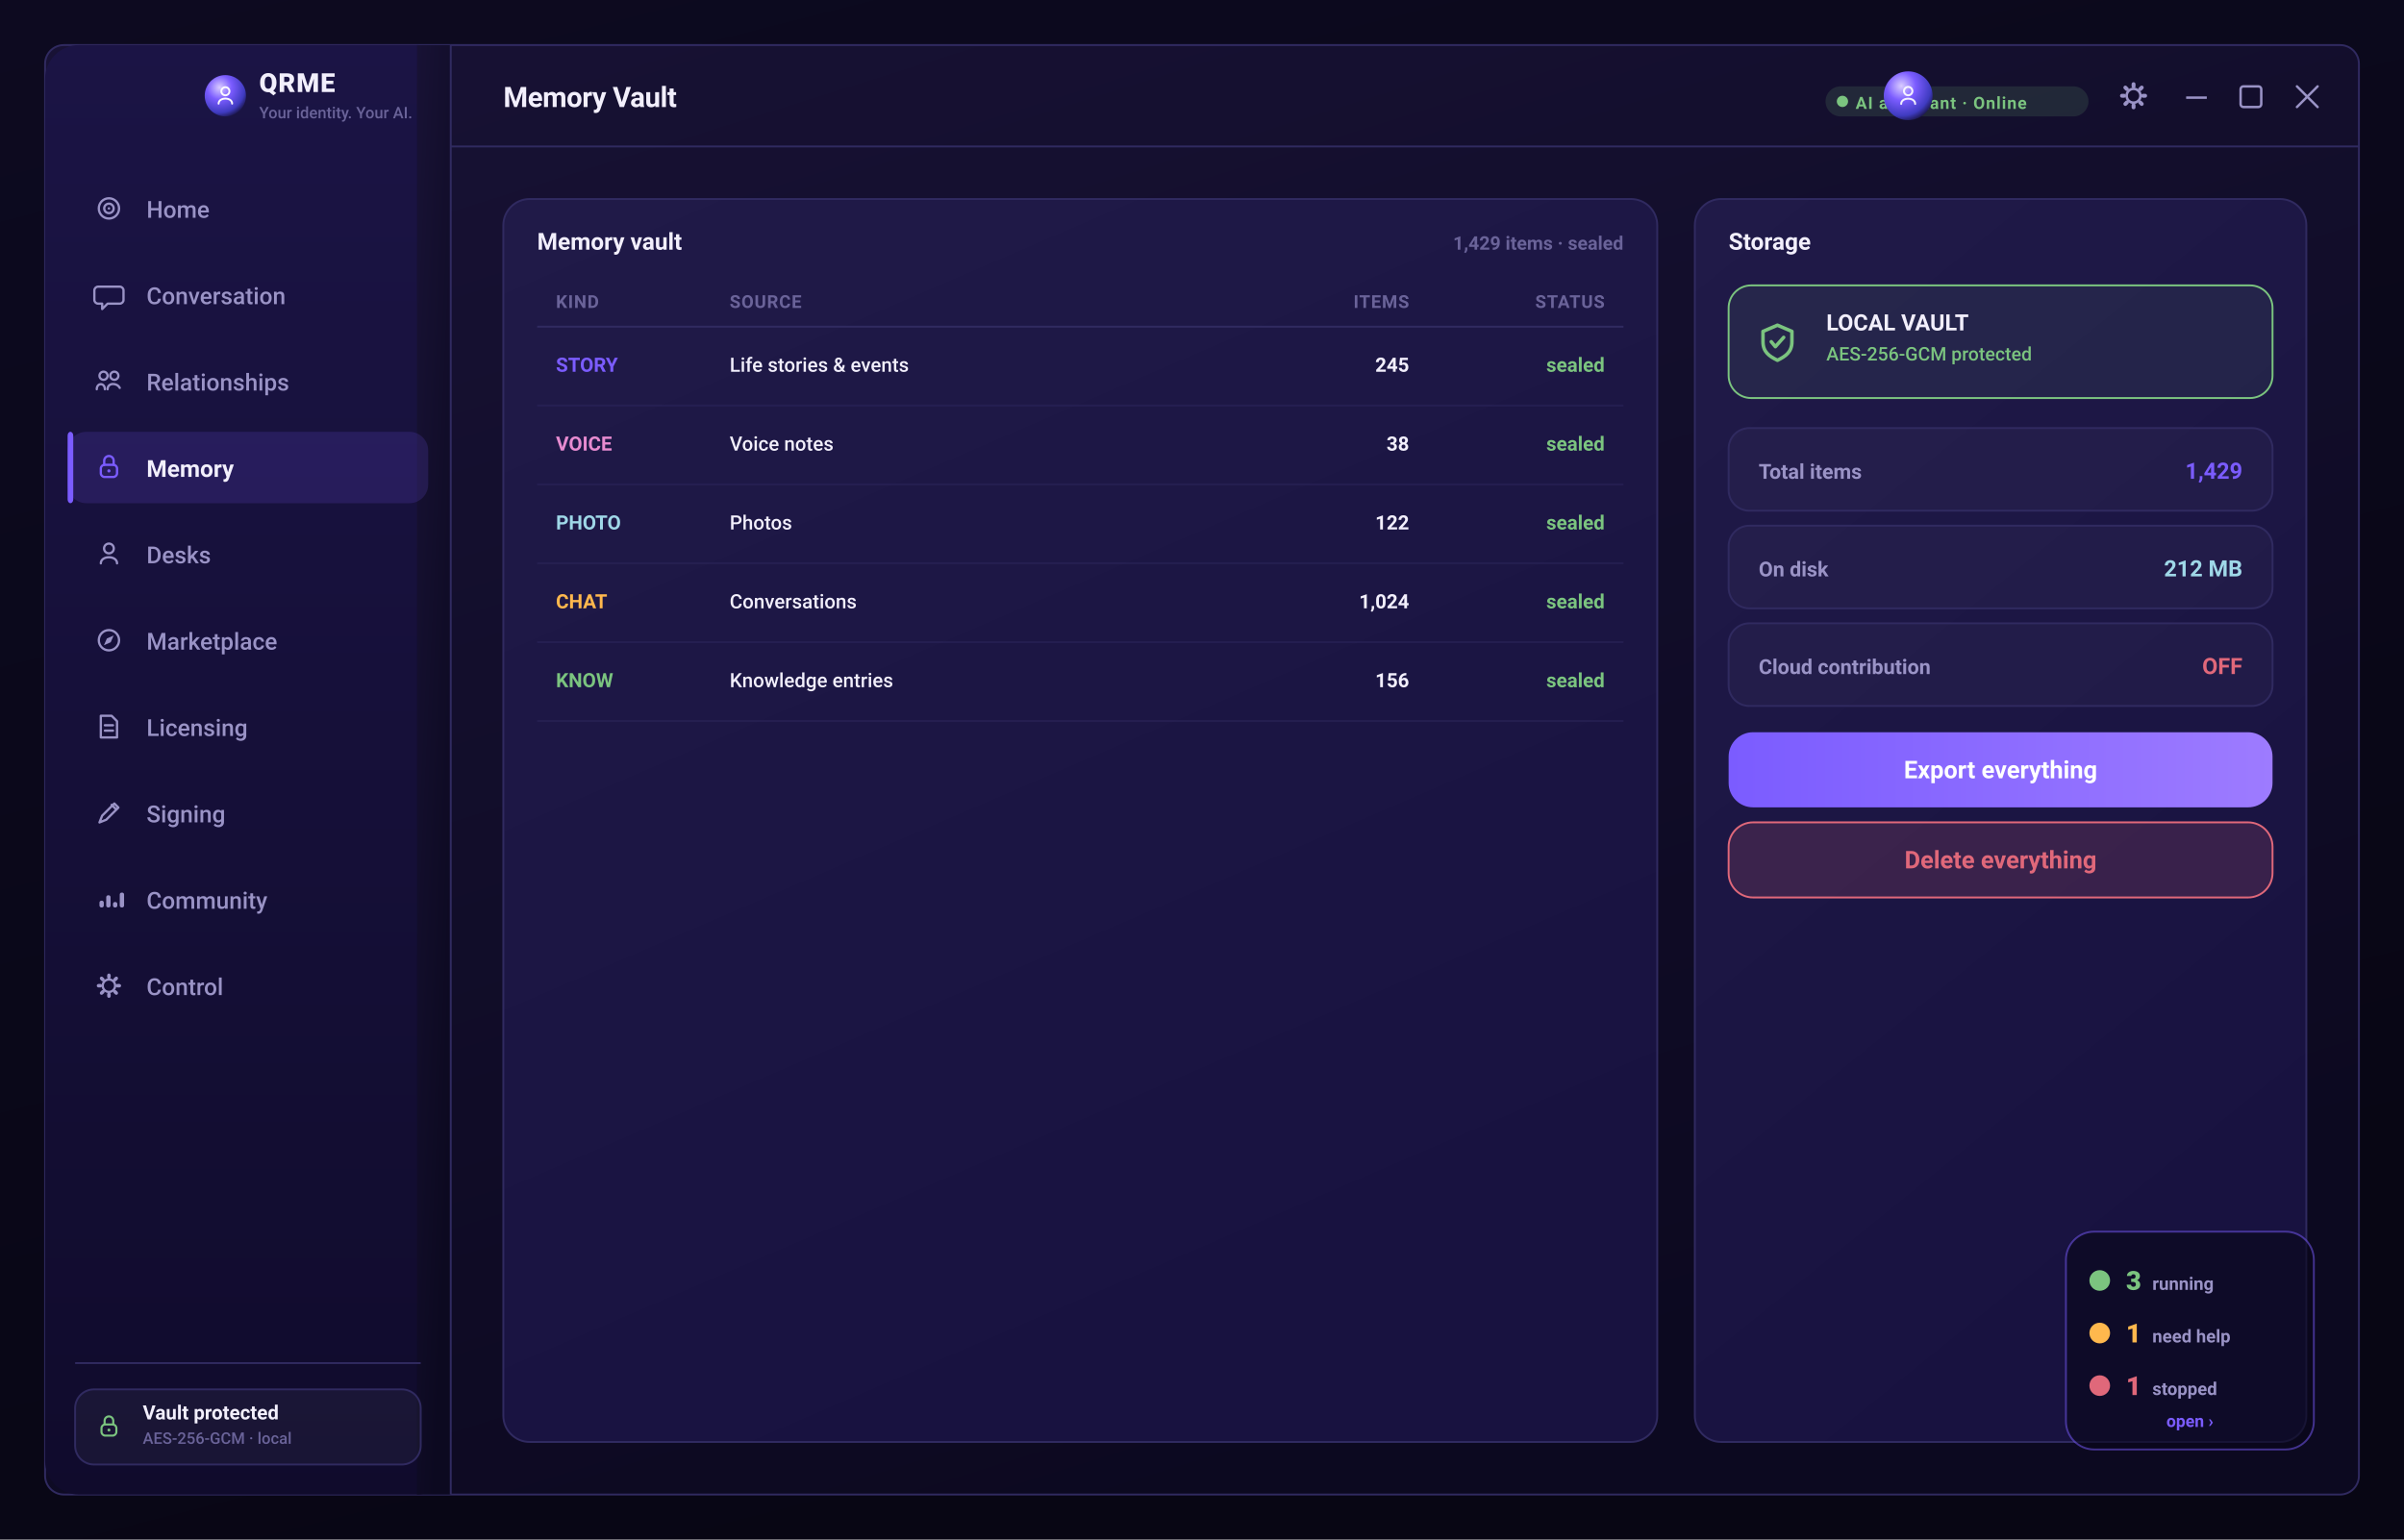
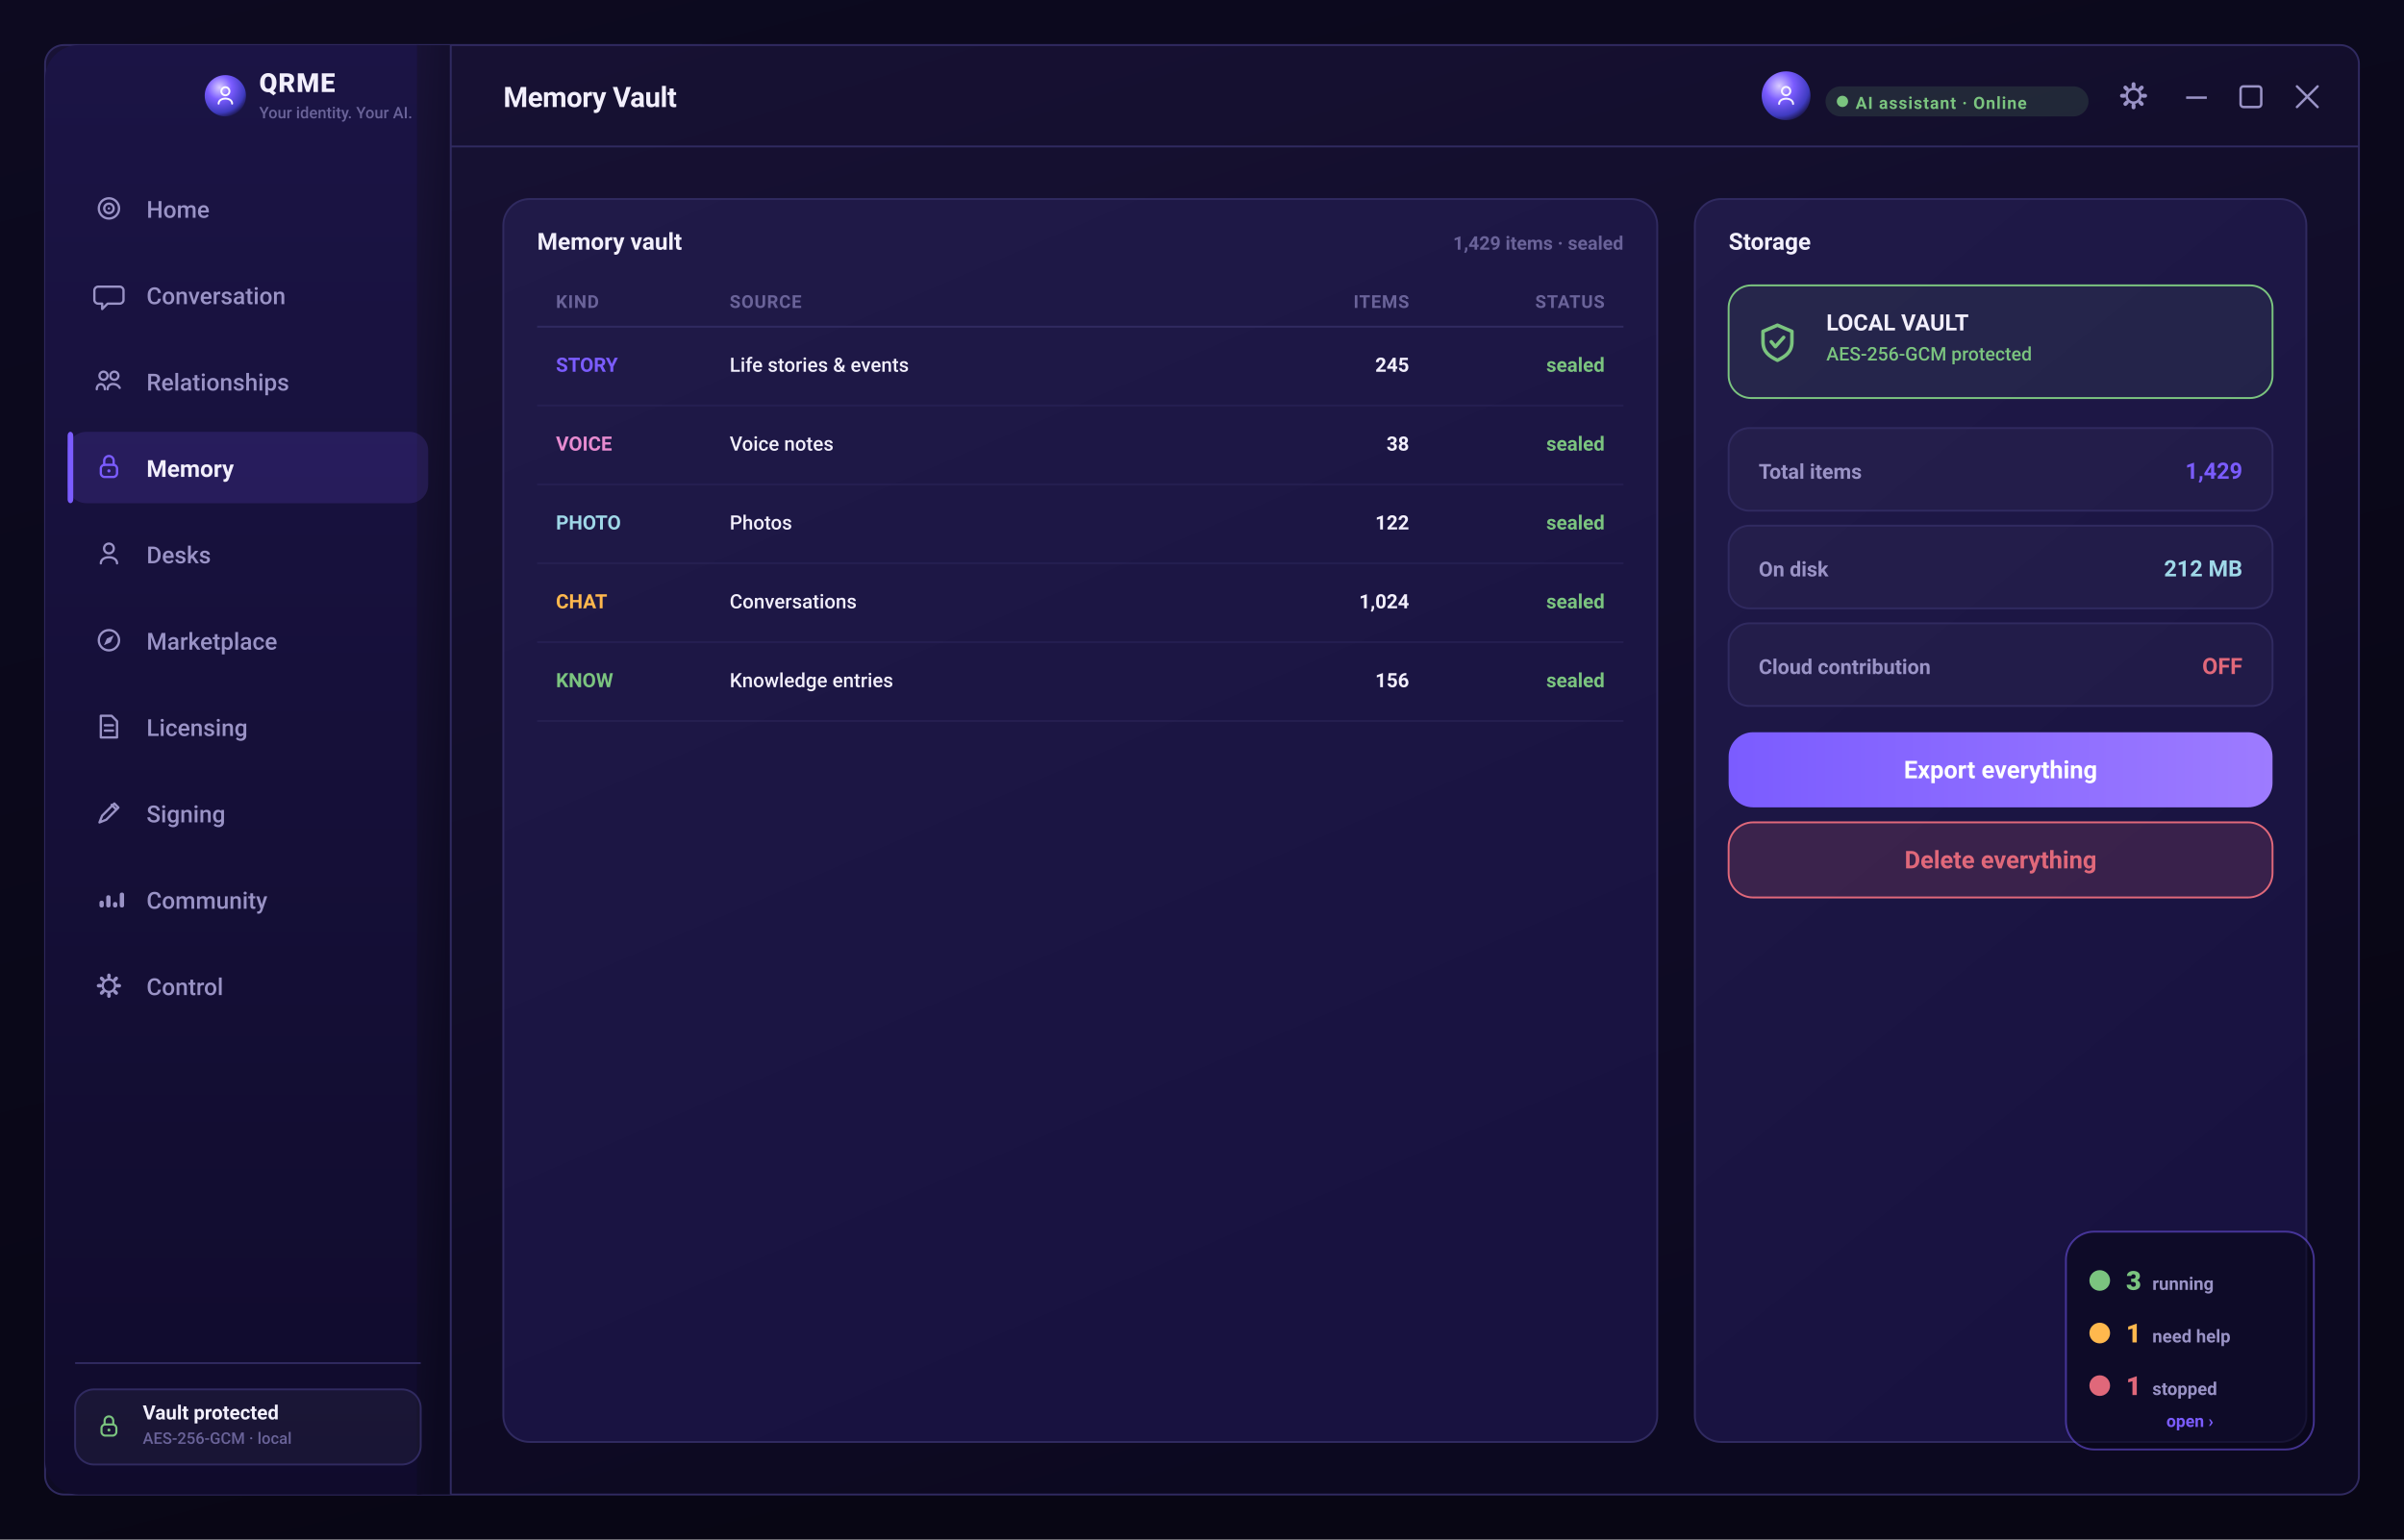
<svg xmlns="http://www.w3.org/2000/svg" width="1280" height="820" viewBox="0 0 1280 820" role="img" aria-label="QRME — Memory Vault">
  <defs>
    <linearGradient id="gPage" x1="0" y1="0" x2="0.4" y2="1">
      <stop offset="0" stop-color="#0d0a20" />
      <stop offset="1" stop-color="#080614" />
    </linearGradient>
    <linearGradient id="gScr" x1="0" y1="0" x2="0.5" y2="1">
      <stop offset="0" stop-color="#181235" />
      <stop offset="1" stop-color="#0c0920" />
    </linearGradient>
    <linearGradient id="gSide" x1="0" y1="0" x2="0" y2="1">
      <stop offset="0" stop-color="#1b1445" />
      <stop offset="1" stop-color="#100b2c" />
    </linearGradient>
    <linearGradient id="gCard" x1="0" y1="0" x2="0.4" y2="1">
      <stop offset="0" stop-color="#201a48" />
      <stop offset="1" stop-color="#181240" />
    </linearGradient>
    <linearGradient id="gBrand" x1="0" y1="0" x2="1" y2="0">
      <stop offset="0" stop-color="#7b5cff" />
      <stop offset="1" stop-color="#9d7bff" />
    </linearGradient>
    <linearGradient id="gAmber" x1="0" y1="0" x2="1" y2="0">
      <stop offset="0" stop-color="#ffb84d" />
      <stop offset="1" stop-color="#ffd27a" />
    </linearGradient>
    <radialGradient id="orb" cx="36%" cy="30%" r="78%">
      <stop offset="0" stop-color="#d9ccff" />
      <stop offset="38%" stop-color="#7b5cff" />
      <stop offset="78%" stop-color="#3f3bc0" />
      <stop offset="100%" stop-color="#140f34" />
    </radialGradient>
  </defs>
  <rect x="0.0" y="0.0" width="1280.0" height="820.0" rx="0" fill="url(#gPage)" />
  <rect x="24" y="24" width="1232" height="772" rx="10" fill="url(#gScr)" stroke="#302a60" stroke-width="1" />
  <rect x="24.0" y="24.0" width="216.0" height="772.0" rx="18" fill="url(#gSide)" />
  <rect x="222.0" y="24.0" width="18.0" height="772.0" rx="0" fill="url(#gScr)" />
  <line x1="240" y1="24" x2="240" y2="796" stroke="#302a60" stroke-width="1" />
  <line x1="240" y1="78" x2="1256" y2="78" stroke="#302a60" stroke-width="1" />
  <line x1="1164" y1="52" x2="1175" y2="52" stroke="#9a93c6" stroke-width="1.3" />
  <rect x="1193.0" y="46.0" width="11.0" height="11.0" rx="1.5" fill="none" stroke="#9a93c6" stroke-width="1.3" />
  <path d="M1223 46 l11 11 M1234 46 l-11 11" stroke="#9a93c6" stroke-width="1.3" stroke-linecap="round" />
  <circle cx="120" cy="51" r="11" fill="url(#orb)" />
  <circle cx="120" cy="48.6" r="2.16" fill="none" stroke="rgba(255,255,255,0.95)" stroke-width="1.02" stroke-linecap="round" stroke-linejoin="round" />
  <path d="M116.4 55.2 c0 -3.6 7.2 -3.6 7.2 0" fill="none" stroke="rgba(255,255,255,0.95)" stroke-width="1.02" stroke-linecap="round" stroke-linejoin="round" />
  <text x="138.0" y="49.0" font-family="-apple-system,BlinkMacSystemFont,'SF Pro Display','SF Pro Text','Segoe UI',Roboto,system-ui,sans-serif" font-size="14" font-weight="800" fill="#f2effc" text-anchor="start" letter-spacing="0.5">QRME</text>
  <text x="138.0" y="63.0" font-family="-apple-system,BlinkMacSystemFont,'SF Pro Display','SF Pro Text','Segoe UI',Roboto,system-ui,sans-serif" font-size="8.5" font-weight="500" fill="#6a6399" text-anchor="start">Your identity. Your AI.</text>
  <text x="268.0" y="57.0" font-family="-apple-system,BlinkMacSystemFont,'SF Pro Display','SF Pro Text','Segoe UI',Roboto,system-ui,sans-serif" font-size="15" font-weight="700" fill="#f2effc" text-anchor="start" letter-spacing="-0.2">Memory Vault</text>
  <rect x="1134.96" y="43.8" width="2.08" height="3.2" rx="1" transform="rotate(0 1136 51)" fill="#9a93c6" />
  <rect x="1134.96" y="43.8" width="2.08" height="3.2" rx="1" transform="rotate(45 1136 51)" fill="#9a93c6" />
  <rect x="1134.96" y="43.8" width="2.08" height="3.2" rx="1" transform="rotate(90 1136 51)" fill="#9a93c6" />
  <rect x="1134.96" y="43.8" width="2.08" height="3.2" rx="1" transform="rotate(135 1136 51)" fill="#9a93c6" />
  <rect x="1134.96" y="43.8" width="2.08" height="3.2" rx="1" transform="rotate(180 1136 51)" fill="#9a93c6" />
  <rect x="1134.96" y="43.8" width="2.08" height="3.2" rx="1" transform="rotate(225 1136 51)" fill="#9a93c6" />
  <rect x="1134.96" y="43.8" width="2.08" height="3.2" rx="1" transform="rotate(270 1136 51)" fill="#9a93c6" />
  <rect x="1134.96" y="43.8" width="2.08" height="3.2" rx="1" transform="rotate(315 1136 51)" fill="#9a93c6" />
  <circle cx="1136" cy="51" r="3.68" fill="none" stroke="#9a93c6" stroke-width="1.36" stroke-linecap="round" stroke-linejoin="round" />
  <rect x="972.0" y="46.0" width="140.0" height="16.0" rx="8" fill="rgba(123,196,127,0.14)" />
  <circle cx="981.0" cy="54" r="3" fill="#7bc47f" />
  <text x="988.0" y="58.0" font-family="-apple-system,BlinkMacSystemFont,'SF Pro Display','SF Pro Text','Segoe UI',Roboto,system-ui,sans-serif" font-size="9" font-weight="700" fill="#7bc47f" text-anchor="start" letter-spacing="0.5">AI assistant · Online</text>
-   <circle cx="1016" cy="51" r="13" fill="url(#orb)" />
-   <circle cx="1016" cy="48.52" r="2.232" fill="none" stroke="rgba(255,255,255,0.9)" stroke-width="1.05" stroke-linecap="round" stroke-linejoin="round" />
-   <path d="M1012.28 55.34 c0 -3.72 7.44 -3.72 7.44 0" fill="none" stroke="rgba(255,255,255,0.9)" stroke-width="1.05" stroke-linecap="round" stroke-linejoin="round" />
+   <circle cx="951.0" cy="51" r="13" fill="url(#orb)" />
+   <circle cx="951.0" cy="48.52" r="2.232" fill="none" stroke="rgba(255,255,255,0.9)" stroke-width="1.05" stroke-linecap="round" stroke-linejoin="round" />
+   <path d="M947.28 55.34 c0 -3.72 7.44 -3.72 7.44 0" fill="none" stroke="rgba(255,255,255,0.9)" stroke-width="1.05" stroke-linecap="round" stroke-linejoin="round" />
  <circle cx="58" cy="111" r="5.4" fill="none" stroke="#9a93c6" stroke-width="1.22" stroke-linecap="round" stroke-linejoin="round" />
  <circle cx="58" cy="111" r="2.52" fill="none" stroke="#9a93c6" stroke-width="1.22" stroke-linecap="round" stroke-linejoin="round" />
  <circle cx="58" cy="111" r="0.648" fill="#9a93c6" />
  <text x="78.0" y="116.0" font-family="-apple-system,BlinkMacSystemFont,'SF Pro Display','SF Pro Text','Segoe UI',Roboto,system-ui,sans-serif" font-size="12.5" font-weight="500" fill="#9a93c6" text-anchor="start">Home</text>
  <path d="M52.24 152.68 h11.52 a2 2 0 0 1 2 2 v5.04 a2 2 0 0 1 -2 2 h-6.48 l-2.88 2.88 v-2.88 h-2.16 a2 2 0 0 1 -2 -2 v-5.04 a2 2 0 0 1 2 -2 Z" fill="none" stroke="#9a93c6" stroke-width="1.22" stroke-linecap="round" stroke-linejoin="round" />
  <text x="78.0" y="162.0" font-family="-apple-system,BlinkMacSystemFont,'SF Pro Display','SF Pro Text','Segoe UI',Roboto,system-ui,sans-serif" font-size="12.5" font-weight="500" fill="#9a93c6" text-anchor="start">Conversation</text>
  <circle cx="55.12" cy="200.12" r="2.16" fill="none" stroke="#9a93c6" stroke-width="1.22" stroke-linecap="round" stroke-linejoin="round" />
  <circle cx="60.88" cy="200.12" r="2.16" fill="none" stroke="#9a93c6" stroke-width="1.22" stroke-linecap="round" stroke-linejoin="round" />
  <path d="M51.52 207.32 c0 -3.6 4.32 -3.6 4.32 0 M57.28 207.32 c0 -3.6 5.04 -3.6 6.48 -0.72" fill="none" stroke="#9a93c6" stroke-width="1.22" stroke-linecap="round" stroke-linejoin="round" />
  <text x="78.0" y="208.0" font-family="-apple-system,BlinkMacSystemFont,'SF Pro Display','SF Pro Text','Segoe UI',Roboto,system-ui,sans-serif" font-size="12.5" font-weight="500" fill="#9a93c6" text-anchor="start">Relationships</text>
  <rect x="36.0" y="230.0" width="192.0" height="38.0" rx="10" fill="rgba(123,92,255,0.16)" />
  <rect x="36.0" y="230.0" width="3.0" height="38.0" rx="2" fill="#7b5cff" />
  <rect x="53.68" y="247.56" width="8.64" height="6.48" rx="2" fill="none" stroke="#7b5cff" stroke-width="1.22" stroke-linecap="round" stroke-linejoin="round" />
  <path d="M55.48 247.56 v-2.16 a2.52 2.52 0 0 1 5.04 0 v2.16" fill="none" stroke="#7b5cff" stroke-width="1.22" stroke-linecap="round" stroke-linejoin="round" />
  <circle cx="58" cy="250.8" r="0.864" fill="#7b5cff" />
  <text x="78.0" y="254.0" font-family="-apple-system,BlinkMacSystemFont,'SF Pro Display','SF Pro Text','Segoe UI',Roboto,system-ui,sans-serif" font-size="12.5" font-weight="650" fill="#f2effc" text-anchor="start">Memory</text>
  <circle cx="58" cy="292.12" r="2.592" fill="none" stroke="#9a93c6" stroke-width="1.22" stroke-linecap="round" stroke-linejoin="round" />
  <path d="M53.68 300.04 c0 -4.32 8.64 -4.32 8.64 0" fill="none" stroke="#9a93c6" stroke-width="1.22" stroke-linecap="round" stroke-linejoin="round" />
  <text x="78.0" y="300.0" font-family="-apple-system,BlinkMacSystemFont,'SF Pro Display','SF Pro Text','Segoe UI',Roboto,system-ui,sans-serif" font-size="12.5" font-weight="500" fill="#9a93c6" text-anchor="start">Desks</text>
  <circle cx="58" cy="341" r="5.4" fill="none" stroke="#9a93c6" stroke-width="1.22" stroke-linecap="round" stroke-linejoin="round" />
  <path d="M60.52 338.48 l-1.584 3.6 -3.6 1.584 1.584 -3.6 Z" fill="#9a93c6" />
  <text x="78.0" y="346.0" font-family="-apple-system,BlinkMacSystemFont,'SF Pro Display','SF Pro Text','Segoe UI',Roboto,system-ui,sans-serif" font-size="12.5" font-weight="500" fill="#9a93c6" text-anchor="start">Marketplace</text>
  <path d="M53.68 381.24 h5.76 l2.88 2.88 v8.64 h-8.64 Z" fill="none" stroke="#9a93c6" stroke-width="1.22" stroke-linecap="round" stroke-linejoin="round" />
  <path d="M55.84 386.28 h4.32 M55.84 389.16 h4.32" fill="none" stroke="#9a93c6" stroke-width="1.22" stroke-linecap="round" stroke-linejoin="round" />
  <text x="78.0" y="392.0" font-family="-apple-system,BlinkMacSystemFont,'SF Pro Display','SF Pro Text','Segoe UI',Roboto,system-ui,sans-serif" font-size="12.5" font-weight="500" fill="#9a93c6" text-anchor="start">Licensing</text>
  <path d="M52.96 438.04 l1.44 -3.6 6.48 -6.48 2.16 2.16 -6.48 6.48 -3.6 1.44 Z" fill="none" stroke="#9a93c6" stroke-width="1.22" stroke-linecap="round" stroke-linejoin="round" />
  <path d="M59.44 428.68 l2.16 2.16" fill="none" stroke="#9a93c6" stroke-width="1.22" stroke-linecap="round" stroke-linejoin="round" />
  <text x="78.0" y="438.0" font-family="-apple-system,BlinkMacSystemFont,'SF Pro Display','SF Pro Text','Segoe UI',Roboto,system-ui,sans-serif" font-size="12.5" font-weight="500" fill="#9a93c6" text-anchor="start">Signing</text>
  <rect x="52.96" y="479.72" width="2.304" height="3.6" rx="1" fill="#9a93c6" />
  <rect x="56.56" y="476.84" width="2.304" height="6.48" rx="1" fill="#9a93c6" />
  <rect x="60.16" y="480.44" width="2.304" height="2.88" rx="1" fill="#9a93c6" />
  <rect x="63.76" y="475.4" width="2.304" height="7.92" rx="1" fill="#9a93c6" />
  <text x="78.0" y="484.0" font-family="-apple-system,BlinkMacSystemFont,'SF Pro Display','SF Pro Text','Segoe UI',Roboto,system-ui,sans-serif" font-size="12.5" font-weight="500" fill="#9a93c6" text-anchor="start">Community</text>
  <rect x="57.064" y="518.52" width="1.872" height="2.88" rx="1" transform="rotate(0 58 525)" fill="#9a93c6" />
  <rect x="57.064" y="518.52" width="1.872" height="2.88" rx="1" transform="rotate(45 58 525)" fill="#9a93c6" />
  <rect x="57.064" y="518.52" width="1.872" height="2.88" rx="1" transform="rotate(90 58 525)" fill="#9a93c6" />
  <rect x="57.064" y="518.52" width="1.872" height="2.88" rx="1" transform="rotate(135 58 525)" fill="#9a93c6" />
  <rect x="57.064" y="518.52" width="1.872" height="2.88" rx="1" transform="rotate(180 58 525)" fill="#9a93c6" />
  <rect x="57.064" y="518.52" width="1.872" height="2.88" rx="1" transform="rotate(225 58 525)" fill="#9a93c6" />
  <rect x="57.064" y="518.52" width="1.872" height="2.88" rx="1" transform="rotate(270 58 525)" fill="#9a93c6" />
  <rect x="57.064" y="518.52" width="1.872" height="2.88" rx="1" transform="rotate(315 58 525)" fill="#9a93c6" />
  <circle cx="58" cy="525" r="3.312" fill="none" stroke="#9a93c6" stroke-width="1.22" stroke-linecap="round" stroke-linejoin="round" />
  <text x="78.0" y="530.0" font-family="-apple-system,BlinkMacSystemFont,'SF Pro Display','SF Pro Text','Segoe UI',Roboto,system-ui,sans-serif" font-size="12.5" font-weight="500" fill="#9a93c6" text-anchor="start">Control</text>
  <line x1="40" y1="726" x2="224" y2="726" stroke="#302a60" stroke-width="1" />
  <rect x="40.0" y="740.0" width="184.0" height="40.0" rx="10" fill="rgba(255,255,255,0.04)" stroke="#302a60" stroke-width="1" />
  <rect x="54.04" y="758.68" width="7.92" height="5.94" rx="2" fill="none" stroke="#7bc47f" stroke-width="1.12" stroke-linecap="round" stroke-linejoin="round" />
  <path d="M55.69 758.68 v-1.98 a2.31 2.31 0 0 1 4.62 0 v1.98" fill="none" stroke="#7bc47f" stroke-width="1.12" stroke-linecap="round" stroke-linejoin="round" />
  <circle cx="58" cy="761.65" r="0.792" fill="#7bc47f" />
  <text x="76.0" y="756.0" font-family="-apple-system,BlinkMacSystemFont,'SF Pro Display','SF Pro Text','Segoe UI',Roboto,system-ui,sans-serif" font-size="10.5" font-weight="650" fill="#f2effc" text-anchor="start">Vault protected</text>
  <text x="76.0" y="769.0" font-family="-apple-system,BlinkMacSystemFont,'SF Pro Display','SF Pro Text','Segoe UI',Roboto,system-ui,sans-serif" font-size="8.5" font-weight="500" fill="#6a6399" text-anchor="start">AES-256-GCM · local</text>
  <rect x="268.0" y="106.0" width="614.4" height="662.0" rx="14" fill="url(#gCard)" stroke="#302a60" stroke-width="1" />
  <text x="286.0" y="133.0" font-family="-apple-system,BlinkMacSystemFont,'SF Pro Display','SF Pro Text','Segoe UI',Roboto,system-ui,sans-serif" font-size="12.5" font-weight="700" fill="#f2effc" text-anchor="start">Memory vault</text>
  <text x="864.4" y="133.0" font-family="-apple-system,BlinkMacSystemFont,'SF Pro Display','SF Pro Text','Segoe UI',Roboto,system-ui,sans-serif" font-size="10" font-weight="600" fill="#6a6399" text-anchor="end">1,429 items · sealed</text>
  <text x="296.0" y="164.0" font-family="-apple-system,BlinkMacSystemFont,'SF Pro Display','SF Pro Text','Segoe UI',Roboto,system-ui,sans-serif" font-size="9.5" font-weight="700" fill="#6a6399" text-anchor="start" letter-spacing="0.4">KIND</text>
  <text x="388.5" y="164.0" font-family="-apple-system,BlinkMacSystemFont,'SF Pro Display','SF Pro Text','Segoe UI',Roboto,system-ui,sans-serif" font-size="9.5" font-weight="700" fill="#6a6399" text-anchor="start" letter-spacing="0.4">SOURCE</text>
  <text x="750.3" y="164.0" font-family="-apple-system,BlinkMacSystemFont,'SF Pro Display','SF Pro Text','Segoe UI',Roboto,system-ui,sans-serif" font-size="9.5" font-weight="700" fill="#6a6399" text-anchor="end" letter-spacing="0.4">ITEMS</text>
  <text x="854.4" y="164.0" font-family="-apple-system,BlinkMacSystemFont,'SF Pro Display','SF Pro Text','Segoe UI',Roboto,system-ui,sans-serif" font-size="9.5" font-weight="700" fill="#6a6399" text-anchor="end" letter-spacing="0.4">STATUS</text>
  <line x1="286" y1="174" x2="864.4" y2="174" stroke="#302a60" stroke-width="1" />
  <text x="296.0" y="198.0" font-family="-apple-system,BlinkMacSystemFont,'SF Pro Display','SF Pro Text','Segoe UI',Roboto,system-ui,sans-serif" font-size="10.5" font-weight="700" fill="#7b5cff" text-anchor="start">STORY</text>
  <text x="388.5" y="198.0" font-family="-apple-system,BlinkMacSystemFont,'SF Pro Display','SF Pro Text','Segoe UI',Roboto,system-ui,sans-serif" font-size="10.5" font-weight="500" fill="#f2effc" text-anchor="start">Life stories &amp; events</text>
  <text x="750.3" y="198.0" font-family="-apple-system,BlinkMacSystemFont,'SF Pro Display','SF Pro Text','Segoe UI',Roboto,system-ui,sans-serif" font-size="10.5" font-weight="700" fill="#f2effc" text-anchor="end">245</text>
  <text x="854.4" y="198.0" font-family="-apple-system,BlinkMacSystemFont,'SF Pro Display','SF Pro Text','Segoe UI',Roboto,system-ui,sans-serif" font-size="10.5" font-weight="600" fill="#7bc47f" text-anchor="end">sealed</text>
  <line x1="286" y1="216" x2="864.4" y2="216" stroke="rgba(48,42,96,0.45)" stroke-width="1" />
  <text x="296.0" y="240.0" font-family="-apple-system,BlinkMacSystemFont,'SF Pro Display','SF Pro Text','Segoe UI',Roboto,system-ui,sans-serif" font-size="10.5" font-weight="700" fill="#e78bd0" text-anchor="start">VOICE</text>
  <text x="388.5" y="240.0" font-family="-apple-system,BlinkMacSystemFont,'SF Pro Display','SF Pro Text','Segoe UI',Roboto,system-ui,sans-serif" font-size="10.5" font-weight="500" fill="#f2effc" text-anchor="start">Voice notes</text>
  <text x="750.3" y="240.0" font-family="-apple-system,BlinkMacSystemFont,'SF Pro Display','SF Pro Text','Segoe UI',Roboto,system-ui,sans-serif" font-size="10.5" font-weight="700" fill="#f2effc" text-anchor="end">38</text>
  <text x="854.4" y="240.0" font-family="-apple-system,BlinkMacSystemFont,'SF Pro Display','SF Pro Text','Segoe UI',Roboto,system-ui,sans-serif" font-size="10.5" font-weight="600" fill="#7bc47f" text-anchor="end">sealed</text>
  <line x1="286" y1="258" x2="864.4" y2="258" stroke="rgba(48,42,96,0.45)" stroke-width="1" />
  <text x="296.0" y="282.0" font-family="-apple-system,BlinkMacSystemFont,'SF Pro Display','SF Pro Text','Segoe UI',Roboto,system-ui,sans-serif" font-size="10.5" font-weight="700" fill="#9fd8e8" text-anchor="start">PHOTO</text>
  <text x="388.5" y="282.0" font-family="-apple-system,BlinkMacSystemFont,'SF Pro Display','SF Pro Text','Segoe UI',Roboto,system-ui,sans-serif" font-size="10.5" font-weight="500" fill="#f2effc" text-anchor="start">Photos</text>
  <text x="750.3" y="282.0" font-family="-apple-system,BlinkMacSystemFont,'SF Pro Display','SF Pro Text','Segoe UI',Roboto,system-ui,sans-serif" font-size="10.5" font-weight="700" fill="#f2effc" text-anchor="end">122</text>
  <text x="854.4" y="282.0" font-family="-apple-system,BlinkMacSystemFont,'SF Pro Display','SF Pro Text','Segoe UI',Roboto,system-ui,sans-serif" font-size="10.5" font-weight="600" fill="#7bc47f" text-anchor="end">sealed</text>
  <line x1="286" y1="300" x2="864.4" y2="300" stroke="rgba(48,42,96,0.45)" stroke-width="1" />
  <text x="296.0" y="324.0" font-family="-apple-system,BlinkMacSystemFont,'SF Pro Display','SF Pro Text','Segoe UI',Roboto,system-ui,sans-serif" font-size="10.5" font-weight="700" fill="#ffb84d" text-anchor="start">CHAT</text>
  <text x="388.5" y="324.0" font-family="-apple-system,BlinkMacSystemFont,'SF Pro Display','SF Pro Text','Segoe UI',Roboto,system-ui,sans-serif" font-size="10.5" font-weight="500" fill="#f2effc" text-anchor="start">Conversations</text>
  <text x="750.3" y="324.0" font-family="-apple-system,BlinkMacSystemFont,'SF Pro Display','SF Pro Text','Segoe UI',Roboto,system-ui,sans-serif" font-size="10.5" font-weight="700" fill="#f2effc" text-anchor="end">1,024</text>
  <text x="854.4" y="324.0" font-family="-apple-system,BlinkMacSystemFont,'SF Pro Display','SF Pro Text','Segoe UI',Roboto,system-ui,sans-serif" font-size="10.5" font-weight="600" fill="#7bc47f" text-anchor="end">sealed</text>
  <line x1="286" y1="342" x2="864.4" y2="342" stroke="rgba(48,42,96,0.45)" stroke-width="1" />
  <text x="296.0" y="366.0" font-family="-apple-system,BlinkMacSystemFont,'SF Pro Display','SF Pro Text','Segoe UI',Roboto,system-ui,sans-serif" font-size="10.5" font-weight="700" fill="#7bc47f" text-anchor="start">KNOW</text>
  <text x="388.5" y="366.0" font-family="-apple-system,BlinkMacSystemFont,'SF Pro Display','SF Pro Text','Segoe UI',Roboto,system-ui,sans-serif" font-size="10.5" font-weight="500" fill="#f2effc" text-anchor="start">Knowledge entries</text>
  <text x="750.3" y="366.0" font-family="-apple-system,BlinkMacSystemFont,'SF Pro Display','SF Pro Text','Segoe UI',Roboto,system-ui,sans-serif" font-size="10.5" font-weight="700" fill="#f2effc" text-anchor="end">156</text>
  <text x="854.4" y="366.0" font-family="-apple-system,BlinkMacSystemFont,'SF Pro Display','SF Pro Text','Segoe UI',Roboto,system-ui,sans-serif" font-size="10.5" font-weight="600" fill="#7bc47f" text-anchor="end">sealed</text>
  <line x1="286" y1="384" x2="864.4" y2="384" stroke="rgba(48,42,96,0.45)" stroke-width="1" />
  <rect x="902.4" y="106.0" width="325.6" height="662.0" rx="14" fill="url(#gCard)" stroke="#302a60" stroke-width="1" />
  <text x="920.4" y="133.0" font-family="-apple-system,BlinkMacSystemFont,'SF Pro Display','SF Pro Text','Segoe UI',Roboto,system-ui,sans-serif" font-size="12.5" font-weight="700" fill="#f2effc" text-anchor="start">Storage</text>
  <rect x="920.4" y="152.0" width="289.6" height="60.0" rx="12" fill="rgba(123,196,127,0.08)" stroke="#7bc47f" stroke-width="1" />
  <path d="M946.4 173.2 l7.7 3.3 v5.5 c0 5.5 -3.3 7.7 -7.7 9.9 c-4.4 -2.2 -7.7 -4.4 -7.7 -9.9 v-5.5 Z" fill="none" stroke="#7bc47f" stroke-width="1.87" stroke-linecap="round" stroke-linejoin="round" />
  <path d="M943.1 182 l2.2 2.64 4.4 -4.95" fill="none" stroke="#7bc47f" stroke-width="1.87" stroke-linecap="round" stroke-linejoin="round" />
  <text x="972.4" y="176.0" font-family="-apple-system,BlinkMacSystemFont,'SF Pro Display','SF Pro Text','Segoe UI',Roboto,system-ui,sans-serif" font-size="12" font-weight="700" fill="#f2effc" text-anchor="start">LOCAL VAULT</text>
  <text x="972.4" y="192.0" font-family="-apple-system,BlinkMacSystemFont,'SF Pro Display','SF Pro Text','Segoe UI',Roboto,system-ui,sans-serif" font-size="10" font-weight="500" fill="#7bc47f" text-anchor="start">AES-256-GCM protected</text>
  <rect x="920.4" y="228.0" width="289.6" height="44.0" rx="11" fill="rgba(255,255,255,0.03)" stroke="#302a60" stroke-width="1" />
  <text x="936.4" y="255.0" font-family="-apple-system,BlinkMacSystemFont,'SF Pro Display','SF Pro Text','Segoe UI',Roboto,system-ui,sans-serif" font-size="11" font-weight="600" fill="#9a93c6" text-anchor="start">Total items</text>
  <text x="1194.0" y="255.0" font-family="-apple-system,BlinkMacSystemFont,'SF Pro Display','SF Pro Text','Segoe UI',Roboto,system-ui,sans-serif" font-size="12" font-weight="700" fill="#7b5cff" text-anchor="end">1,429</text>
  <rect x="920.4" y="280.0" width="289.6" height="44.0" rx="11" fill="rgba(255,255,255,0.03)" stroke="#302a60" stroke-width="1" />
  <text x="936.4" y="307.0" font-family="-apple-system,BlinkMacSystemFont,'SF Pro Display','SF Pro Text','Segoe UI',Roboto,system-ui,sans-serif" font-size="11" font-weight="600" fill="#9a93c6" text-anchor="start">On disk</text>
  <text x="1194.0" y="307.0" font-family="-apple-system,BlinkMacSystemFont,'SF Pro Display','SF Pro Text','Segoe UI',Roboto,system-ui,sans-serif" font-size="12" font-weight="700" fill="#9fd8e8" text-anchor="end">212 MB</text>
  <rect x="920.4" y="332.0" width="289.6" height="44.0" rx="11" fill="rgba(255,255,255,0.03)" stroke="#302a60" stroke-width="1" />
  <text x="936.4" y="359.0" font-family="-apple-system,BlinkMacSystemFont,'SF Pro Display','SF Pro Text','Segoe UI',Roboto,system-ui,sans-serif" font-size="11" font-weight="600" fill="#9a93c6" text-anchor="start">Cloud contribution</text>
  <text x="1194.0" y="359.0" font-family="-apple-system,BlinkMacSystemFont,'SF Pro Display','SF Pro Text','Segoe UI',Roboto,system-ui,sans-serif" font-size="12" font-weight="700" fill="#e0687a" text-anchor="end">OFF</text>
  <rect x="920.4" y="390.0" width="289.6" height="40.0" rx="13" fill="url(#gBrand)" />
  <text x="1065.2" y="414.5" font-family="-apple-system,BlinkMacSystemFont,'SF Pro Display','SF Pro Text','Segoe UI',Roboto,system-ui,sans-serif" font-size="13" font-weight="700" fill="#fff" text-anchor="middle">Export everything</text>
  <rect x="920.4" y="438.0" width="289.6" height="40.0" rx="13" fill="rgba(224,104,122,0.16)" stroke="#e0687a" stroke-width="1" />
  <text x="1065.2" y="462.5" font-family="-apple-system,BlinkMacSystemFont,'SF Pro Display','SF Pro Text','Segoe UI',Roboto,system-ui,sans-serif" font-size="13" font-weight="700" fill="#e0687a" text-anchor="middle">Delete everything</text>
  <rect x="1100.0" y="656.0" width="132.0" height="116.0" rx="15" fill="rgba(9,7,26,0.62)" stroke="rgba(123,92,255,0.5)" stroke-width="1" />
  <circle cx="1118" cy="682" r="5.5" fill="#7bc47f" />
  <text x="1132.0" y="687.0" font-family="-apple-system,BlinkMacSystemFont,'SF Pro Display','SF Pro Text','Segoe UI',Roboto,system-ui,sans-serif" font-size="14" font-weight="800" fill="#7bc47f" text-anchor="start">3</text>
  <text x="1146.0" y="687.0" font-family="-apple-system,BlinkMacSystemFont,'SF Pro Display','SF Pro Text','Segoe UI',Roboto,system-ui,sans-serif" font-size="9.5" font-weight="600" fill="#9a93c6" text-anchor="start">running</text>
  <circle cx="1118" cy="710" r="5.5" fill="#ffb84d" />
  <text x="1132.0" y="715.0" font-family="-apple-system,BlinkMacSystemFont,'SF Pro Display','SF Pro Text','Segoe UI',Roboto,system-ui,sans-serif" font-size="14" font-weight="800" fill="#ffb84d" text-anchor="start">1</text>
  <text x="1146.0" y="715.0" font-family="-apple-system,BlinkMacSystemFont,'SF Pro Display','SF Pro Text','Segoe UI',Roboto,system-ui,sans-serif" font-size="9.5" font-weight="600" fill="#9a93c6" text-anchor="start">need help</text>
  <circle cx="1118" cy="738" r="5.5" fill="#e0687a" />
  <text x="1132.0" y="743.0" font-family="-apple-system,BlinkMacSystemFont,'SF Pro Display','SF Pro Text','Segoe UI',Roboto,system-ui,sans-serif" font-size="14" font-weight="800" fill="#e0687a" text-anchor="start">1</text>
  <text x="1146.0" y="743.0" font-family="-apple-system,BlinkMacSystemFont,'SF Pro Display','SF Pro Text','Segoe UI',Roboto,system-ui,sans-serif" font-size="9.5" font-weight="600" fill="#9a93c6" text-anchor="start">stopped</text>
  <text x="1166.0" y="760.0" font-family="-apple-system,BlinkMacSystemFont,'SF Pro Display','SF Pro Text','Segoe UI',Roboto,system-ui,sans-serif" font-size="9" font-weight="700" fill="#7b5cff" text-anchor="middle">open ›</text>
</svg>
